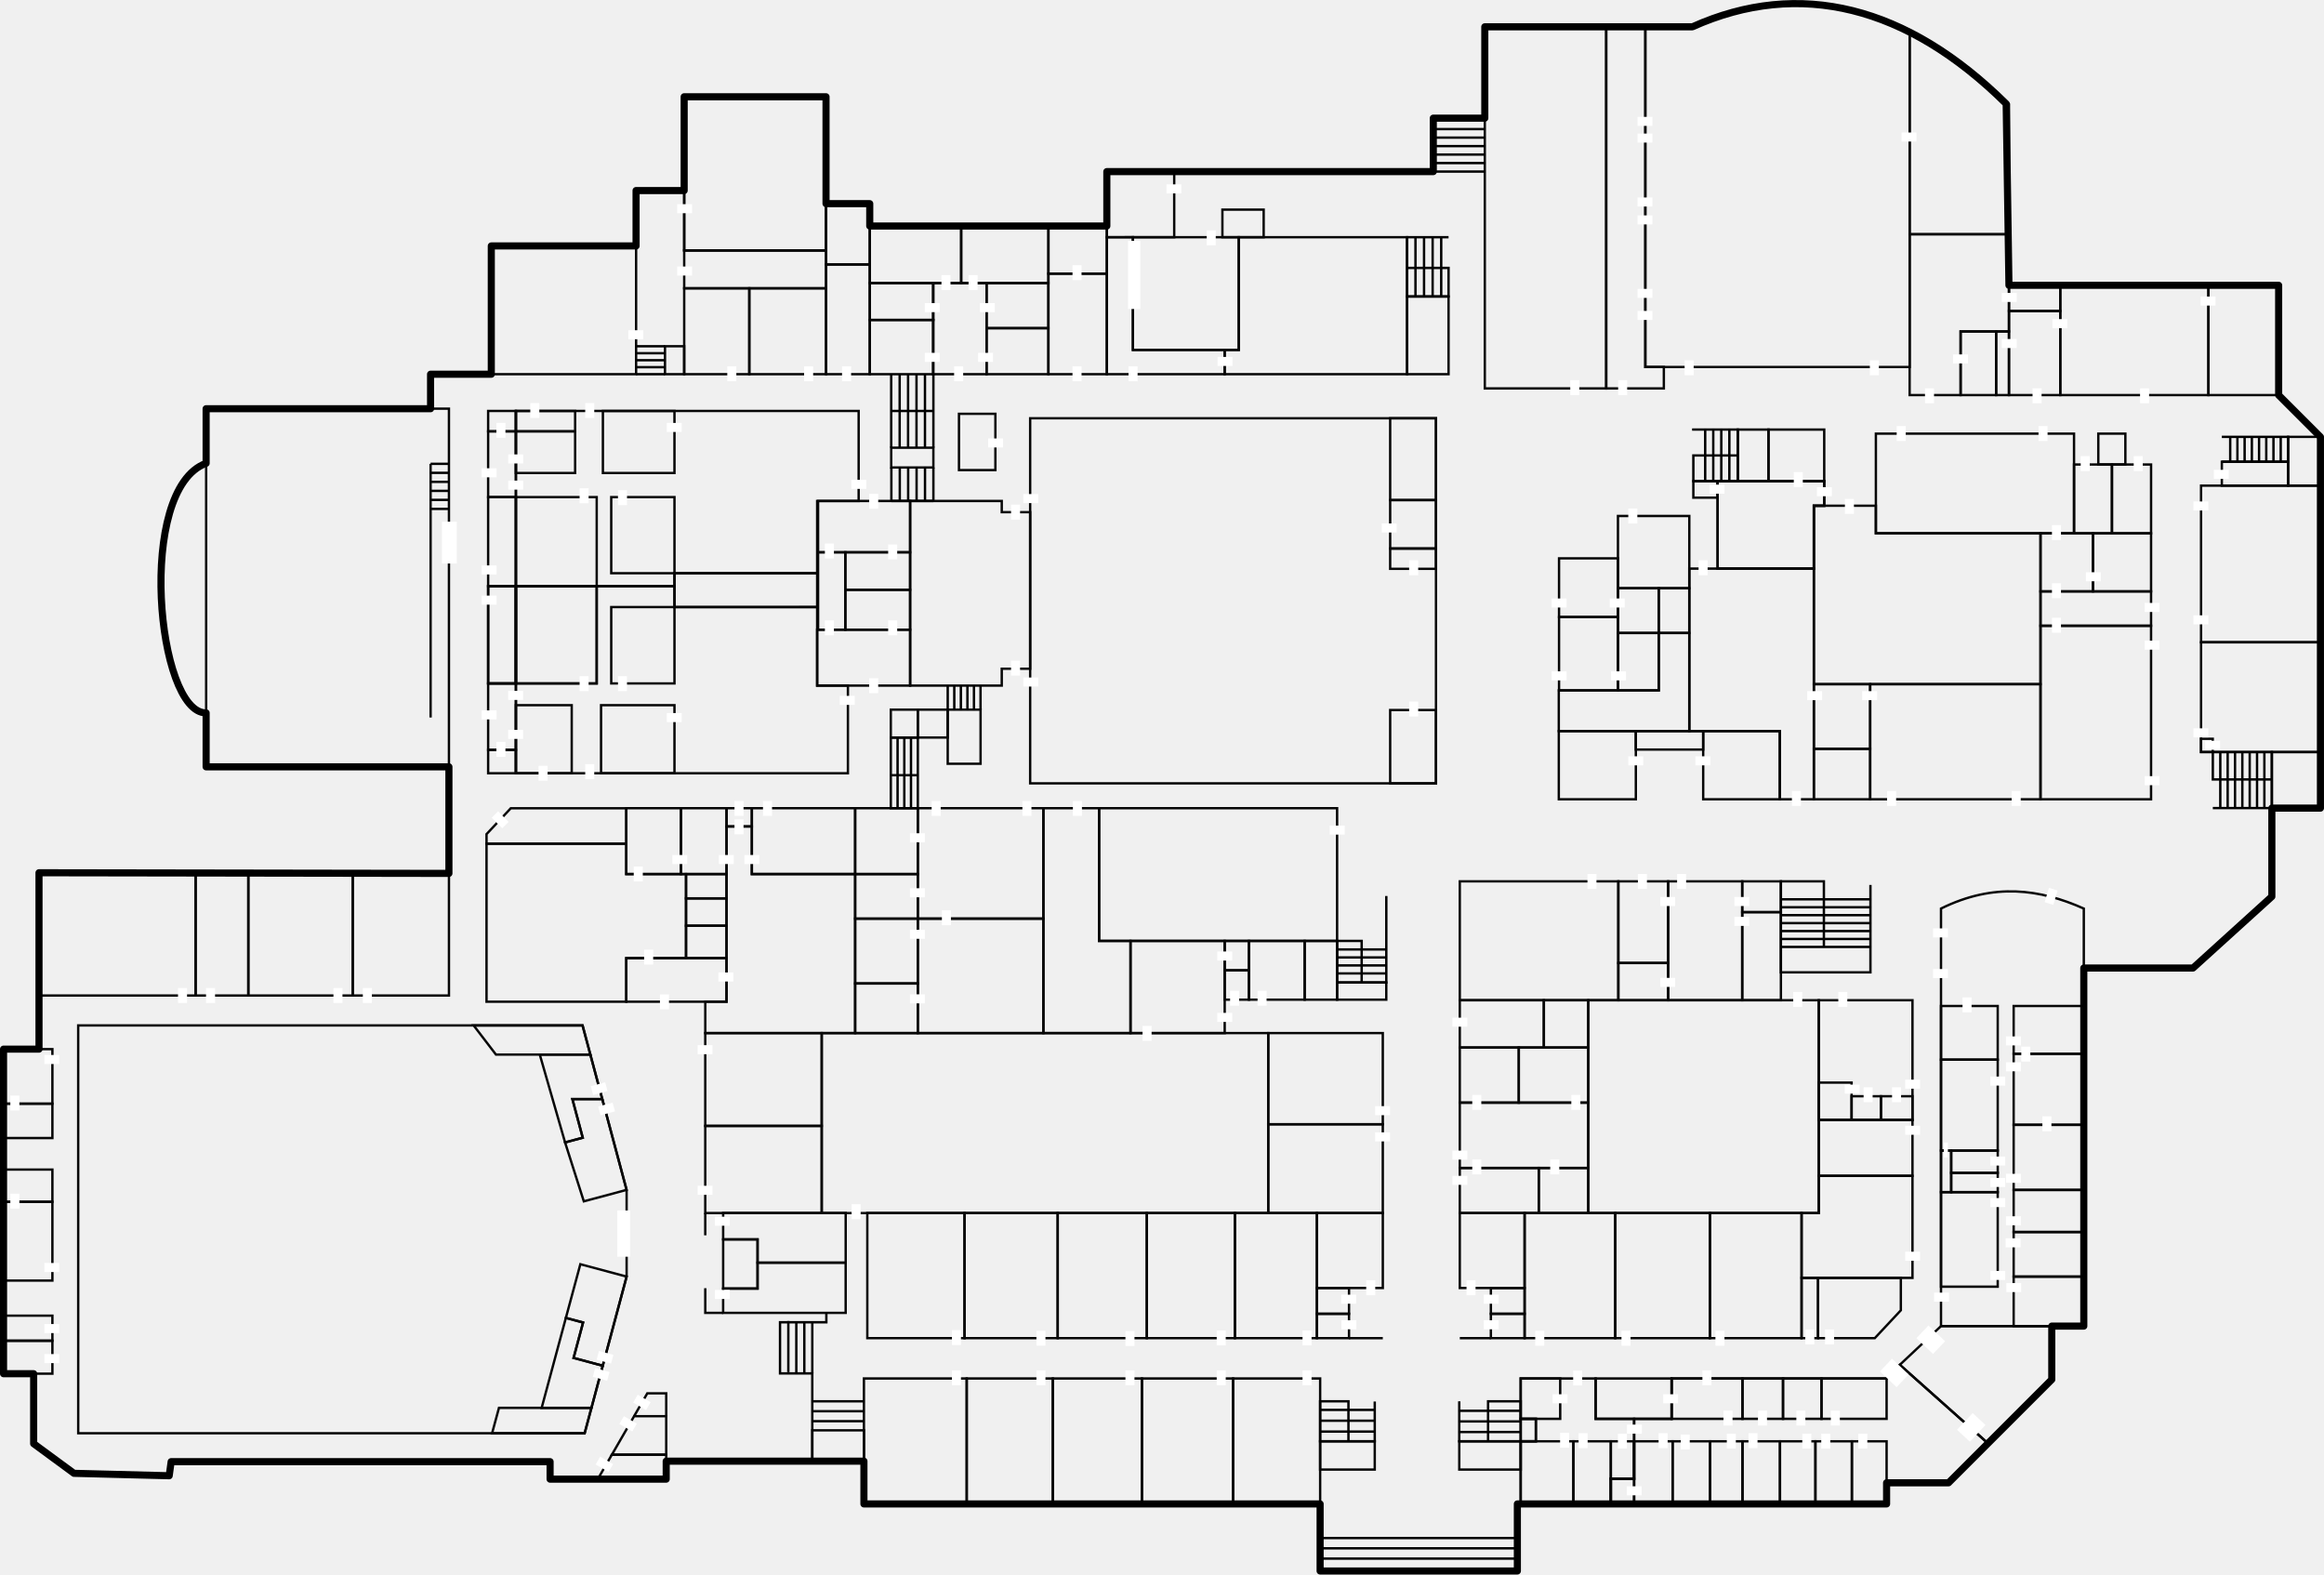
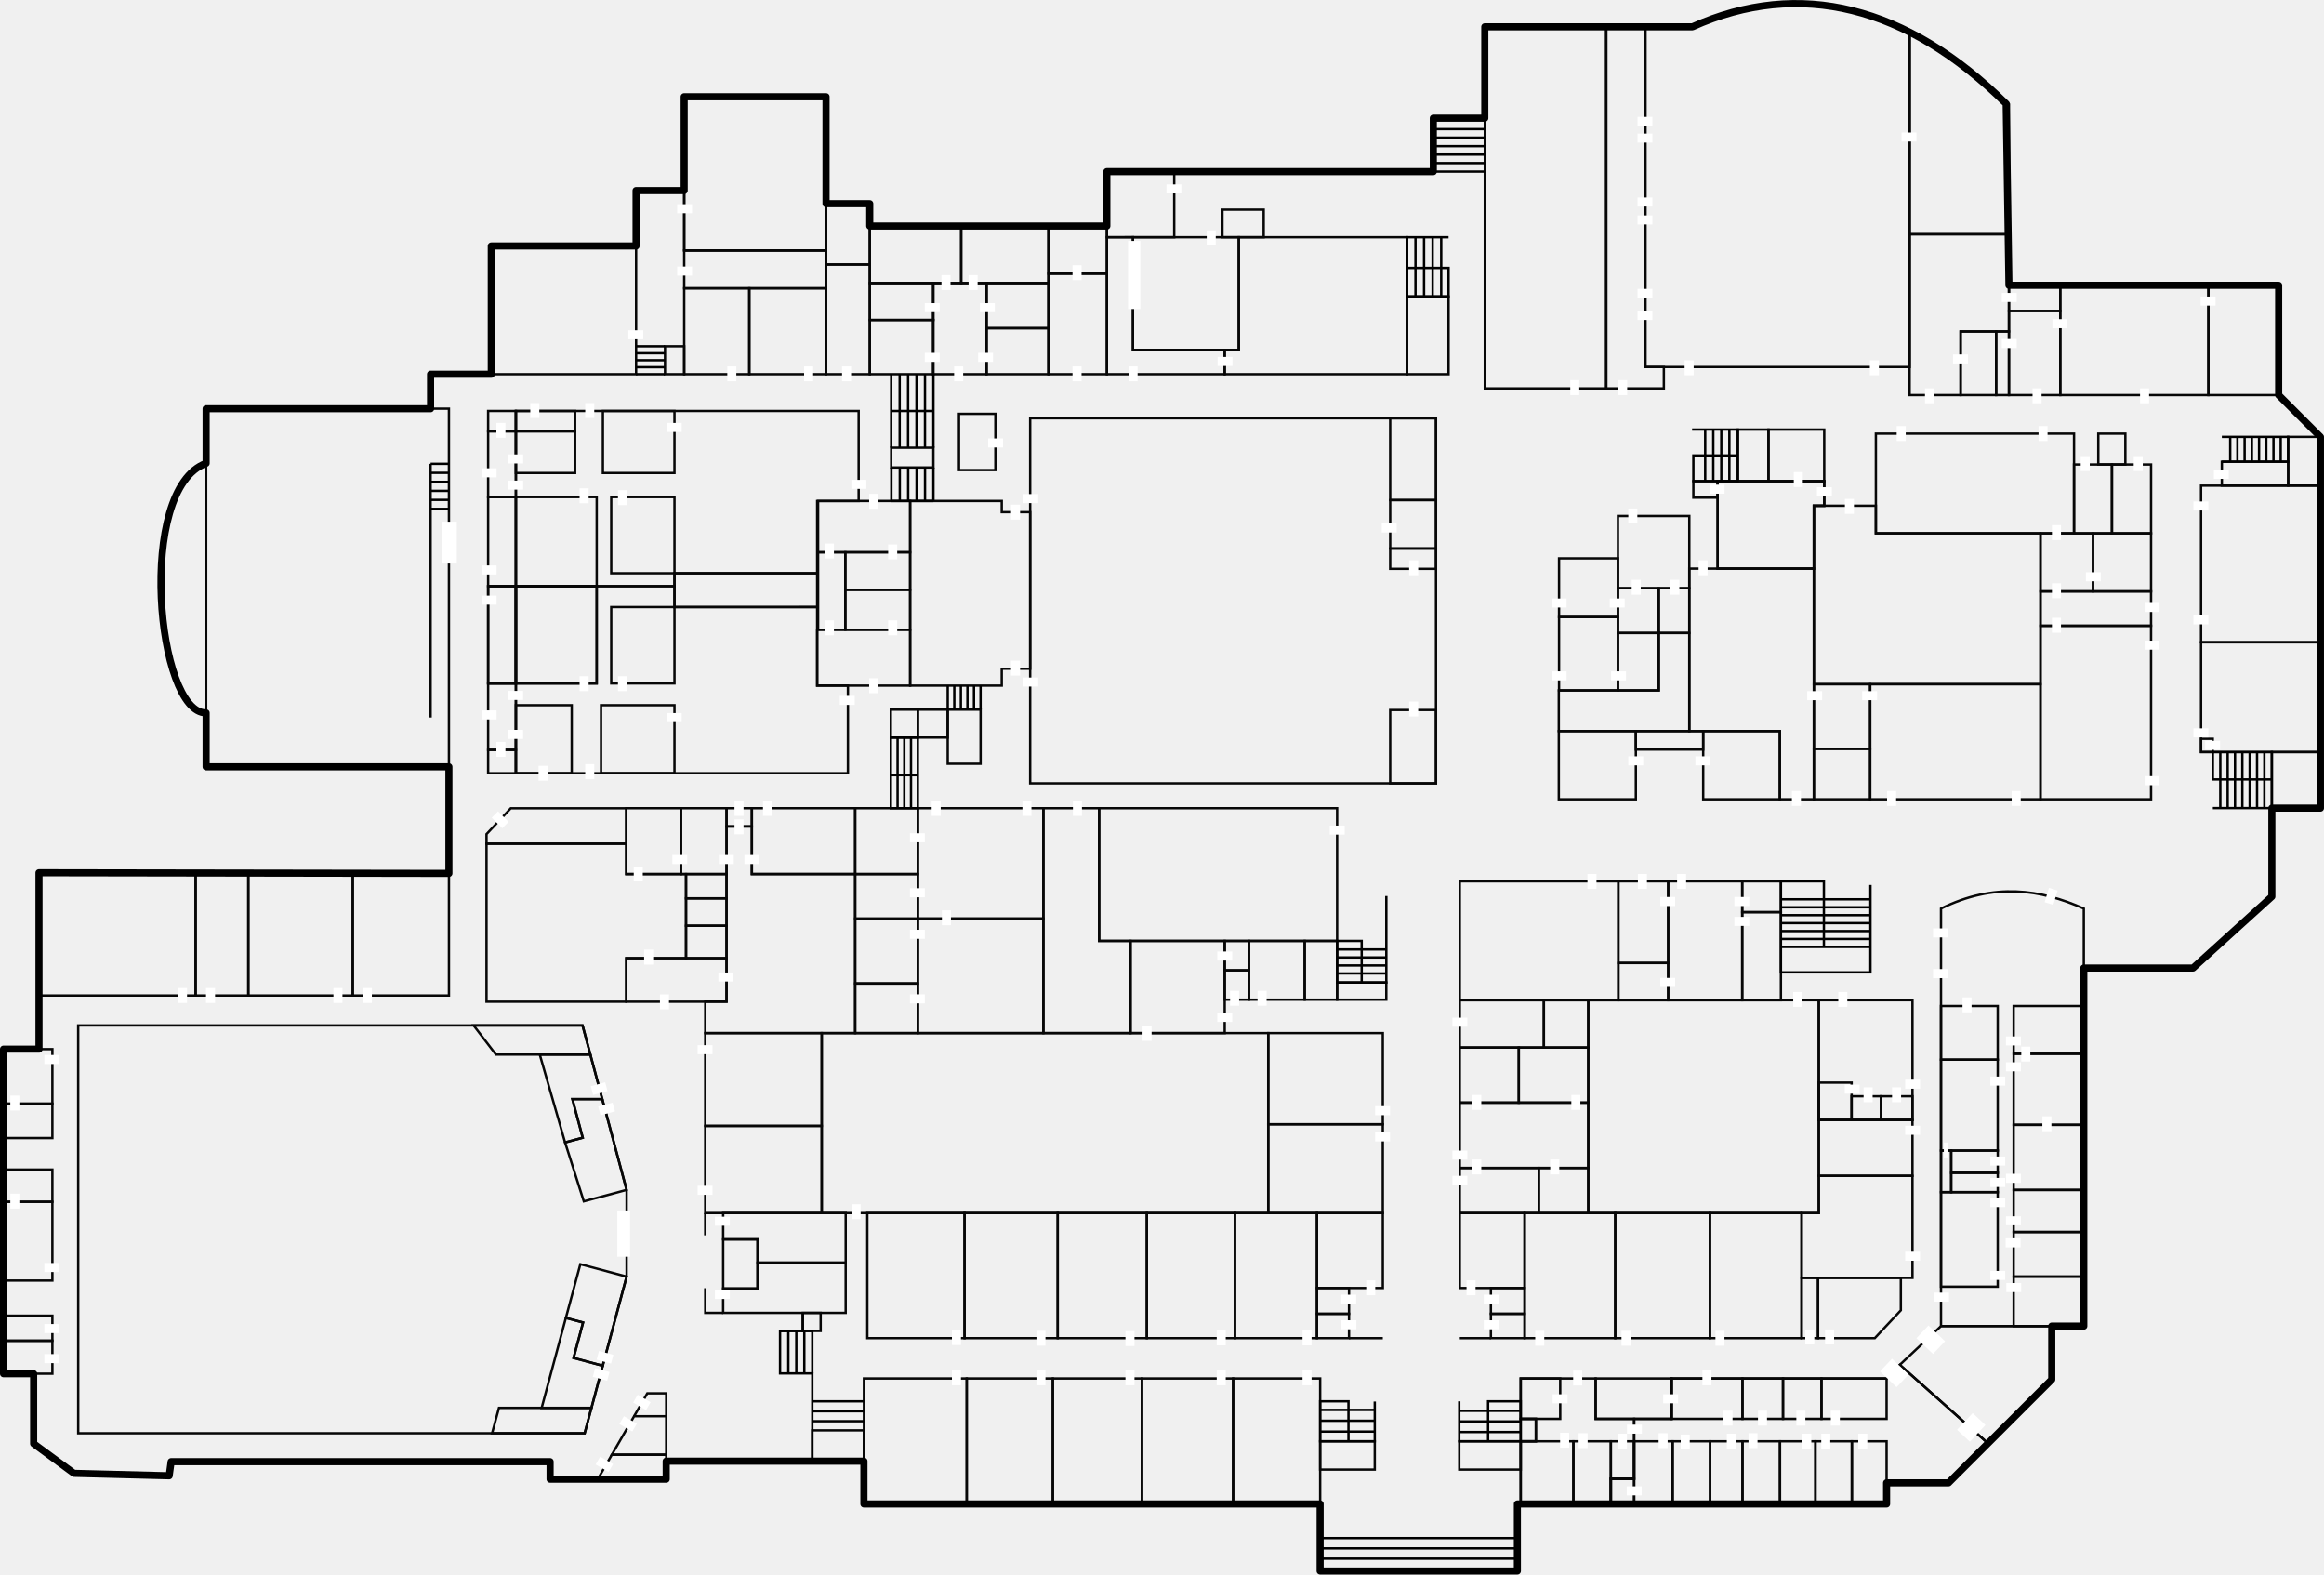
<svg xmlns="http://www.w3.org/2000/svg" width="6.151in" height="4.167in" enable-background="new" version="1.1" viewBox="0 0 590.54 400" xml:space="preserve">
  <g transform="translate(-10.591 -350.69)" fill="none" opacity=".97" stroke="#000">
    <g stroke-linecap="round" stroke-width=".602">
      <rect id="room100" x="472.75" y="604.78" width="23.812" height="30.416" opacity="1" />
      <rect id="room129" x="20.503" y="572.39" width="39.797" height="31.199" opacity="1" />
      <rect id="room131" x="60.301" y="572.43" width="13.39" height="31.154" opacity="1" />
      <rect id="room133" x="73.69" y="572.55" width="26.536" height="31.031" opacity="1" />
      <rect id="room135" x="100.23" y="572.55" width="24.443" height="31.031" opacity="1" />
      <rect id="room137" x="62.974" y="454.49" width="61.696" height="90.982" opacity="1" />
      <rect id="room176" x="135.44" y="413.14" width="36.788" height="32.591" opacity="1" />
      <rect x="184.45" y="375.24" width="36.047" height="39.031" opacity="1" />
      <rect x="220.5" y="402.4" width="11.11" height="15.455" opacity="1" />
      <rect id="room168" x="220.5" y="417.85" width="11.11" height="27.875" opacity="1" />
      <rect id="room170" x="200.99" y="423.9" width="19.505" height="21.83" opacity="1" />
      <rect id="room172" x="184.45" y="423.9" width="16.542" height="21.83" opacity="1" />
      <rect id="room166B" x="231.61" y="408.08" width="23.22" height="14.49" opacity="1" />
      <rect id="room166A" x="231.61" y="422.57" width="16.165" height="9.384" opacity="1" />
      <rect id="room166" x="247.67" y="422.57" width="13.618" height="23.162" opacity="1" />
      <rect id="room166C" x="254.83" y="408.08" width="22.172" height="14.49" opacity="1" />
      <rect id="room166D" x="261.28" y="422.57" width="15.713" height="11.465" opacity="1" />
      <rect id="room166E" x="261.28" y="434.03" width="15.713" height="11.697" opacity="1" />
      <rect id="room164A" x="277" y="408.08" width="14.852" height="12.098" opacity="1" />
      <rect id="room164" x="277" y="420.18" width="14.852" height="25.554" opacity="1" />
      <rect x="298.47" y="410.92" width="26.898" height="28.632" opacity="1" />
      <path id="room162" d="m291.85 410.92v34.807l29.933 2.2e-4v-6.176h-23.31v-28.632z" opacity="1" />
      <path d="m325.37 410.92v28.632h-3.587v6.176h46.361v-34.807z" opacity="1" />
      <rect x="321.21" y="403.92" width="10.483" height="7.003" opacity="1" />
      <rect x="368.14" y="425.98" width="10.537" height="19.748" opacity="1" />
      <rect id="room158" x="387.89" y="357.46" width="30.845" height="91.881" opacity="1" />
      <path d="m418.74 357.46v91.881h14.643v-5.44h-4.704v-86.441z" opacity="1" />
      <path id="room156" d="m428.68 357.46h11.988c18.039-8.507 33.256-8.076 55.177 1.294v85.147h-67.165z" opacity="1" />
      <path id="room156A" d="m495.84 358.76c9.493 5.035 18.154 11.4 25.236 18.347v33.067h-25.236z" opacity="1" />
      <path id="room154C" d="m495.84 410.17v40.867h12.951v-16.17h12.285v-24.697z" opacity="1" />
-       <rect x="508.79" y="434.87" width="9.029" height="16.17" opacity="1" />
-       <rect x="517.82" y="434.87" width="3.255" height="16.17" opacity="1" />
-       <rect x="521.08" y="423.14" width="13.037" height="6.52" opacity="1" />
+       <rect id="room154Z" x="508.79" y="434.87" width="9.029" height="16.17" opacity="1" />
+       <rect id="room152Z" x="517.82" y="434.87" width="3.255" height="16.17" opacity="1" />
+       <rect id="room154Y" x="521.08" y="423.14" width="13.037" height="6.52" opacity="1" />
      <rect id="room152" x="521.08" y="429.66" width="13.037" height="21.379" opacity="1" />
      <rect id="room150" x="534.11" y="423.14" width="37.649" height="27.9" opacity="1" />
      <rect id="room150A" x="571.76" y="423.14" width="17.846" height="27.9" opacity="1" />
      <rect id="room148" x="569.89" y="474.04" width="30.332" height="39.794" opacity="1" />
      <rect id="room146" x="569.89" y="513.83" width="30.332" height="27.899" opacity="1" />
      <path d="m471.5 479.15v45.331h57.593v-38.334h-41.833v-6.997z" opacity="1" />
      <rect id="room153" x="487.26" y="460.83" width="50.352" height="25.312" opacity="1" />
-       <rect x="529.09" y="486.15" width="13.338" height="14.758" opacity="1" />
-       <rect x="542.43" y="486.15" width="14.758" height="14.758" opacity="1" />
+       <rect id="room153Z" x="529.09" y="486.15" width="13.338" height="14.758" opacity="1" />
+       <rect id="room153Y" x="542.43" y="486.15" width="14.758" height="14.758" opacity="1" />
      <rect x="537.61" y="468.67" width="9.638" height="17.481" opacity="1" />
      <rect id="room151" x="529.09" y="500.91" width="28.096" height="8.735" opacity="1" />
      <rect id="room149" x="529.09" y="509.64" width="28.096" height="44.085" opacity="1" />
      <rect id="room147" x="485.81" y="524.48" width="43.281" height="29.244" opacity="1" />
      <rect x="471.5" y="524.48" width="14.312" height="16.423" opacity="1" />
      <rect x="471.5" y="540.9" width="14.312" height="12.821" opacity="1" />
      <path id="room145" d="m439.85 495.12v41.285h23.002v17.317h8.646v-58.602z" opacity="1" />
      <path d="m447.05 472.9v22.223h24.449v-15.972h2.64v-6.251h-2.64z" opacity="1" />
-       <rect x="459.97" y="459.8" width="14.166" height="13.104" opacity="1" />
+       <rect id="room155A" x="459.97" y="459.8" width="14.166" height="13.104" opacity="1" />
      <rect x="443.38" y="536.41" width="19.474" height="17.317" opacity="1" />
-       <path d="m432.09 511.47v14.584h-25.403v10.35h33.166v-24.934z" opacity="1" />
+       <path id="room161A" d="m432.09 511.47v14.584h-25.403v10.35h33.166v-24.934z" opacity="1" />
      <path id="room155" d="m447.05 472.9v22.223h24.449v-15.972h2.64v-6.251h-2.64z" opacity="1" />
      <rect id="room157" x="421.72" y="481.75" width="18.133" height="18.362" opacity="1" />
-       <rect x="421.72" y="500.11" width="10.37" height="11.361" opacity="1" />
-       <rect x="432.09" y="500.11" width="7.763" height="11.361" opacity="1" />
+       <rect id="room159Z" x="421.72" y="500.11" width="10.37" height="11.361" opacity="1" />
+       <rect id="room157Z" x="432.09" y="500.11" width="7.763" height="11.361" opacity="1" />
      <rect x="421.72" y="511.47" width="10.37" height="14.584" opacity="1" />
      <rect id="room159" x="406.75" y="492.51" width="14.969" height="14.918" opacity="1" />
      <rect id="room161" x="406.75" y="507.43" width="14.969" height="18.627" opacity="1" />
      <rect x="406.69" y="536.41" width="19.576" height="17.317" opacity="1" />
      <rect x="547.25" y="468.67" width="9.939" height="17.481" opacity="1" />
      <rect x="363.84" y="490.02" width="11.643" height="5.156" opacity="1" />
      <rect x="363.84" y="477.71" width="11.643" height="12.308" opacity="1" />
      <rect x="363.84" y="456.92" width="11.643" height="20.791" opacity="1" />
      <rect x="363.84" y="531.05" width="11.643" height="18.629" opacity="1" />
      <path id="room143" d="m241.86 477.94v46.901h23.281v-4.276h7.218v-39.785h-7.218v-2.841z" opacity="1" />
      <rect id="room141" x="218.24" y="510.64" width="23.624" height="14.206" opacity="1" />
      <rect id="room167" x="218.47" y="477.94" width="23.388" height="13.03" opacity="1" />
      <rect x="225.39" y="490.97" width="16.465" height="9.535" opacity="1" />
      <rect x="225.39" y="500.51" width="16.465" height="10.131" opacity="1" />
      <rect x="218.47" y="490.97" width="6.923" height="19.666" opacity="1" />
-       <rect x="165.91" y="476.95" width="16.07" height="19.35" opacity="1" />
+       <rect id="room169Z" x="165.91" y="476.95" width="16.07" height="19.35" opacity="1" />
      <rect x="181.98" y="496.3" width="36.254" height="8.59" opacity="1" />
      <rect id="room139Z" x="165.91" y="504.89" width="16.07" height="19.406" opacity="1" />
      <rect x="163.79" y="455.07" width="18.187" height="15.76" opacity="1" />
      <rect id="room139A" x="163.32" y="529.82" width="18.658" height="17.289" opacity="1" />
-       <rect x="141.68" y="476.95" width="20.539" height="22.643" opacity="1" />
+       <rect id="room169B" x="141.68" y="476.95" width="20.539" height="22.643" opacity="1" />
      <rect x="141.68" y="499.59" width="20.539" height="24.703" opacity="1" />
      <rect id="room137E" x="141.68" y="460.25" width="15.054" height="10.585" opacity="1" />
      <rect id="room137A" x="141.68" y="529.82" width="14.189" height="17.289" opacity="1" />
      <path id="room169" d="m141.68 455.07 2.6e-4 44.519 40.298 2e-5 9e-5 -3.293 36.254 3e-5v-18.353h10.547v-22.873z" opacity="1" />
      <path id="room139" d="m162.22 499.59-20.539-2e-5v47.519s41.52 2.1e-4 84.369 2.1e-4v-22.263h-7.817v-19.96l-36.254 4.2e-4 -9e-5 -5.297z" opacity="1" />
      <rect id="room139B" x="141.68" y="499.59" width="20.539" height="24.703" opacity="1" />
      <rect x="134.63" y="541.17" width="7.057" height="5.939" opacity="1" />
      <rect x="134.63" y="499.59" width="7.056" height="24.703" opacity="1" />
      <rect x="134.63" y="524.29" width="7.057" height="16.877" opacity="1" />
      <rect id="room137D" x="134.63" y="476.95" width="7.057" height="22.643" opacity="1" />
      <rect id="room137C" x="134.63" y="499.59" width="7.056" height="24.703" opacity="1" />
      <rect x="134.63" y="460.25" width="7.056" height="16.701" opacity="1" />
      <rect x="134.63" y="455.07" width="7.056" height="5.175" opacity="1" />
      <path id="room144" d="m503.81 581.49c13.499-6.666 25.224-4.911 36.286 0v106.07h-36.286z" opacity="1" />
      <rect id="room144A" x="522.27" y="606.24" width="17.823" height="12.142" opacity="1" />
      <rect id="room144D" x="522.27" y="652.98" width="17.823" height="10.697" opacity="1" />
      <rect id="room144E" x="522.27" y="663.67" width="17.823" height="11.323" opacity="1" />
      <rect id="room144F" x="522.27" y="675" width="17.823" height="12.572" opacity="1" />
      <rect id="room144K" x="503.81" y="606.24" width="14.411" height="13.639" opacity="1" />
      <rect id="room144J" x="503.81" y="619.88" width="14.411" height="23.11" opacity="1" />
      <rect x="503.81" y="642.99" width="2.584" height="10.554" opacity="1" />
      <rect id="room144G" x="503.81" y="653.54" width="14.411" height="24.02" opacity="1" />
      <rect id="room144H" x="506.4" y="648.63" width="11.828" height="4.913" opacity="1" />
      <rect id="room144I" x="506.4" y="642.99" width="11.828" height="5.641" opacity="1" />
      <rect id="room107A" x="481.16" y="716.84" width="8.825" height="15.914" opacity="1" />
      <rect id="room107J" x="473.44" y="700.88" width="16.545" height="10.253" opacity="1" />
      <rect id="room107I" x="463.66" y="700.88" width="9.779" height="10.253" opacity="1" />
      <rect id="room107H" x="453.37" y="700.88" width="10.294" height="10.253" opacity="1" />
      <rect id="room111" x="435.35" y="700.88" width="18.014" height="10.253" opacity="1" />
      <rect x="416.05" y="700.88" width="19.301" height="10.253" opacity="1" />
      <rect id="room107B" x="471.9" y="716.84" width="9.264" height="15.914" opacity="1" />
      <rect id="room107C" x="462.89" y="716.84" width="9.007" height="15.914" opacity="1" />
      <rect id="room107D" x="453.37" y="716.84" width="9.522" height="15.914" opacity="1" />
      <rect id="room107E" x="445.13" y="716.84" width="8.235" height="15.914" opacity="1" />
      <rect id="room107F" x="435.61" y="716.84" width="9.522" height="15.914" opacity="1" />
      <rect id="room107G" x="425.83" y="716.84" width="9.779" height="15.914" opacity="1" />
      <rect x="419.91" y="726.36" width="5.919" height="6.393" opacity="1" />
      <rect x="419.91" y="716.84" width="5.919" height="9.522" opacity="1" />
      <rect id="room115A" x="410.39" y="716.84" width="9.522" height="15.914" opacity="1" />
      <rect id="room115B" x="397.01" y="716.84" width="13.382" height="15.914" opacity="1" />
      <rect id="room117" x="323.93" y="700.88" width="22.118" height="31.87" opacity="1" />
    </g>
    <path id="room107" d="m489.99 732.75v-5.37h15.74l10.022-10.022-22.406-19.949-3.356 3.472h-54.632v10.252h-9.522v15.224h-5.919v6.393z" stroke-width=".602px" />
    <path id="room105" d="m493.34 697.41 10.47-9.841h28.147v13.579l-16.211 16.211z" stroke-width=".602px" />
    <g stroke-linecap="round" stroke-width=".602">
      <rect id="room140" x="381.53" y="574.58" width="40.289" height="30.205" opacity="1" />
      <rect id="room138D" x="381.53" y="604.78" width="21.364" height="12.01" opacity="1" />
      <rect x="402.89" y="604.78" width="11.282" height="12.01" opacity="1" />
      <rect id="room138S" x="381.53" y="616.79" width="14.995" height="14.012" opacity="1" />
      <rect id="room138C" x="396.52" y="616.79" width="17.651" height="14.012" opacity="1" />
      <rect id="room138" x="381.53" y="630.8" width="32.646" height="16.599" opacity="1" />
      <rect id="room138B" x="401.6" y="647.4" width="12.573" height="11.452" opacity="1" />
      <rect id="room138A" x="381.53" y="647.4" width="20.073" height="11.452" opacity="1" />
      <rect id="room114" x="398" y="658.85" width="23.032" height="31.782" opacity="1" />
      <rect id="room112" x="421.03" y="658.85" width="24.061" height="31.782" opacity="1" />
      <rect id="room110" x="445.09" y="658.85" width="23.289" height="31.782" opacity="1" />
      <path d="m472.75 649.39v9.463h-4.367v16.469h28.179v-25.932z" opacity="1" />
      <rect x="468.38" y="675.32" width="4.185" height="15.312" opacity="1" />
      <path id="room106" d="m472.57 675.32h21.034v8.235l-6.617 7.077h-14.417z" opacity="1" />
      <rect id="room102" x="472.75" y="635.2" width="23.812" height="14.194" opacity="1" />
      <rect id="room100B" x="472.75" y="625.71" width="8.344" height="9.49" opacity="1" />
      <rect id="room100Z" x="481.09" y="629.17" width="7.461" height="6.032" opacity="1" />
      <rect id="room100Y" x="488.55" y="629.17" width="8.007" height="6.032" opacity="1" />
      <rect id="room142" x="434.48" y="574.58" width="18.817" height="30.205" opacity="1" />
      <rect id="room142B" x="421.82" y="595.32" width="12.664" height="9.46" opacity="1" />
      <rect id="room142A" x="421.82" y="574.58" width="12.664" height="20.744" opacity="1" />
      <rect id="room142C" x="453.3" y="582.4" width="9.826" height="22.38" opacity="1" />
      <rect id="room142S" x="453.3" y="574.58" width="9.826" height="7.825" opacity="1" />
      <rect id="room119" x="300.76" y="700.88" width="23.161" height="31.87" opacity="1" />
      <rect id="room121" x="278.12" y="700.88" width="22.646" height="31.87" opacity="1" />
      <rect id="room123" x="256.24" y="700.88" width="21.874" height="31.87" opacity="1" />
      <rect id="room125" x="230.12" y="700.88" width="26.12" height="31.87" opacity="1" />
      <rect id="room115Z" x="397.01" y="700.88" width="10.036" height="10.253" opacity="1" />
      <rect id="room116" x="324.39" y="658.85" width="20.837" height="31.782" opacity="1" />
      <rect x="345.23" y="658.85" width="16.741" height="19.044" opacity="1" />
      <rect id="room136" x="332.85" y="636.29" width="29.115" height="22.564" opacity="1" />
      <rect id="room134" x="332.85" y="613.13" width="29.115" height="23.161" opacity="1" />
      <rect id="room118" x="302" y="658.85" width="22.389" height="31.782" opacity="1" />
      <rect id="room120" x="279.36" y="658.85" width="22.646" height="31.782" opacity="1" />
      <rect id="room122" x="255.68" y="658.85" width="23.675" height="31.782" opacity="1" />
      <rect id="room124" x="230.98" y="658.85" width="24.705" height="31.782" opacity="1" />
      <rect x="194.35" y="665.55" width="8.745" height="12.49" opacity="1" />
      <path d="m194.35 658.85v6.691h8.745v5.919h22.388v-12.61h-22.388z" opacity="1" />
      <path d="m203.09 671.46v6.571h-8.745v6.177h31.133v-12.748z" opacity="1" />
      <rect id="room126" x="189.8" y="636.71" width="29.594" height="22.14" opacity="1" />
      <rect id="room126A" x="189.8" y="613.13" width="29.594" height="23.585" opacity="1" />
      <path id="room128B" d="m195.21 560.63v44.519h-5.405v7.978h38.087v-40.403h-26.249v-12.095z" opacity="1" />
      <rect x="227.89" y="600.52" width="15.926" height="12.61" opacity="1" />
      <rect x="227.89" y="584.05" width="15.926" height="16.47" opacity="1" />
      <rect x="227.89" y="572.73" width="15.926" height="11.323" opacity="1" />
      <rect x="227.89" y="556" width="15.926" height="16.727" opacity="1" />
      <rect id="room128" x="169.73" y="594.09" width="25.477" height="11.065" opacity="1" />
      <rect x="195.21" y="556" width="6.433" height="4.632" opacity="1" />
      <rect id="room128C" x="201.64" y="556" width="26.249" height="16.727" opacity="1" />
      <rect x="184.91" y="585.85" width="10.294" height="8.235" opacity="1" />
      <rect x="184.91" y="578.9" width="10.294" height="6.948" opacity="1" />
      <rect x="184.91" y="572.73" width="10.294" height="6.176" opacity="1" />
      <rect id="room128B.3" x="183.63" y="556" width="11.58" height="16.727" opacity="1" />
      <rect id="room128A.4" x="169.73" y="556" width="13.896" height="16.727" opacity="1" />
-       <path d="m134.22 562.58 6.164-6.576h29.349v9.007h-35.513z" opacity="1" />
+       <path id="roomEC6" d="m134.22 562.58 6.164-6.576h29.349v9.007h-35.513z" opacity="1" />
      <path id="room128A" d="m134.22 565.01v40.145h35.513v-11.065h15.183v-21.36h-15.183v-7.72z" opacity="1" />
      <rect id="room130A" x="243.81" y="556" width="31.91" height="28.05" opacity="1" />
      <rect id="room130B" x="243.81" y="584.05" width="31.91" height="29.08" opacity="1" />
      <path id="room130C" d="m275.72 556-1.5e-4 33.711v23.419h22.131v-23.419h-7.978l1.5e-4 -33.711z" opacity="1" />
      <rect x="297.86" y="589.71" width="23.933" height="23.419" opacity="1" />
      <rect id="room132" x="289.88" y="556" width="60.476" height="33.711" opacity="1" />
      <rect x="321.79" y="589.71" width="6.176" height="7.463" opacity="1" />
      <rect x="321.79" y="597.17" width="6.176" height="7.463" opacity="1" />
      <rect x="327.96" y="589.71" width="14.154" height="14.926" opacity="1" />
      <rect x="342.12" y="589.71" width="8.235" height="14.926" opacity="1" />
      <rect x="11.495" y="617.2" width="12.412" height="13.861" opacity="1" />
      <rect x="11.495" y="631.06" width="12.412" height="8.735" opacity="1" />
      <rect x="11.495" y="647.8" width="12.412" height="8.189" opacity="1" />
      <rect x="11.495" y="655.99" width="12.412" height="20.017" opacity="1" />
      <rect x="11.495" y="684.92" width="12.412" height="6.369" opacity="1" />
      <rect x="11.495" y="691.29" width="12.412" height="8.372" opacity="1" />
    </g>
    <g stroke-width=".602px">
      <path id="room127C" d="m179.88 726.45-3.5e-4 -6.208h-13.808l-3.589 6.216z" />
      <path id="room127B" d="m166.07 720.25 5.649-9.784h8.16v9.784z" />
      <path id="room127A" d="m171.72 710.46 3.355-5.811h4.805v5.811" />
      <path id="room127" d="m30.46 611.18h128.16l11.198 41.792v22.029l-10.662 39.793h-128.69z" />
      <path d="m158.62 611.18 1.986 7.413h-23.989l-5.672-7.413z" />
      <path id="room127G" d="m160.6 618.59 3.031 11.313h-7.591l2.628 9.808-4.486 1.202-6.429-22.323z" />
      <path id="room127F" d="m163.63 629.9 6.18 23.065-10.866 2.912-4.763-14.967 4.486-1.202-2.628-9.808z" />
      <path d="m159.15 714.79 1.727-6.446h-23.494l-1.75 6.446z" />
      <path id="room127D" d="m160.88 708.35 2.868-10.704-7.406-1.984 2.411-8.999-4.374-1.172-6.15 22.86z" />
      <path id="room127E" d="m163.75 697.64 6.067-22.642-11.756-3.15-3.68 13.636 4.374 1.172-2.411 8.999z" />
    </g>
    <g stroke-linecap="round" stroke-width=".602">
      <rect x="452.18" y="459.8" width="7.794" height="13.104" opacity="1" />
      <rect x="440.88" y="472.9" width="6.17" height="4.2" opacity="1" />
      <rect x="587.88" y="541.73" width="12.345" height="14.238" opacity="1" />
      <rect x="592.03" y="461.65" width="8.2" height="12.384" opacity="1" />
      <rect x="381.4" y="716.84" width="15.615" height="7.188" opacity="1" />
      <rect x="346.04" y="716.84" width="13.882" height="7.185" opacity="1" />
      <rect x="397.01" y="711.13" width="3.852" height="5.702" opacity="1" />
      <rect x="345.23" y="684.44" width="8.152" height="6.193" opacity="1" />
      <rect x="345.23" y="677.9" width="8.152" height="6.544" opacity="1" />
      <rect x="217" y="714.06" width="13.127" height="7.83" opacity="1" />
    </g>
    <path d="m189.8 658.85-3.7e-4 5.659" stroke-width=".602px" />
    <path d="m194.35 684.21-4.546-1.8e-4v-6.265" stroke-width=".602px" />
    <g stroke-linecap="round" stroke-width=".602">
      <rect x="236.95" y="530.96" width="6.864" height="7.087" opacity="1" />
      <rect x="243.81" y="530.96" width="7.592" height="7.087" opacity="1" />
      <rect x="251.41" y="530.96" width="8.348" height="13.746" opacity="1" />
      <rect id="room165" x="254.27" y="455.79" width="9.255" height="14.295" opacity="1" />
      <rect x="179.57" y="438.63" width="4.873" height="7.102" opacity="1" />
      <rect x="381.53" y="658.85" width="16.47" height="19.044" opacity="1" />
      <rect x="389.43" y="684.44" width="8.573" height="6.193" opacity="1" />
      <rect x="389.43" y="677.9" width="8.573" height="6.544" opacity="1" />
    </g>
    <path d="m353.38 690.64h8.589" stroke-width=".602px" />
    <path d="m389.43 690.64h-7.897" stroke-width=".602px" />
    <rect x="350.35" y="600.27" width="12.503" height="4.372" opacity="1" stroke-linecap="round" stroke-width=".602" />
    <path id="room115" d="m416.05 700.88v10.253l9.779-3.5e-4v15.224h-5.919v6.393h-22.903v-15.914h3.852v-5.702h-3.852v-10.253z" stroke-width=".602px" />
    <g stroke-linecap="round" stroke-width=".602">
      <rect x="414.18" y="604.78" width="58.574" height="54.072" opacity="1" />
      <rect x="219.4" y="613.13" width="113.46" height="45.725" opacity="1" />
      <rect id="room144C" x="522.27" y="636.44" width="17.823" height="16.537" opacity="1" />
      <rect id="room144B" x="522.27" y="618.38" width="17.823" height="18.059" opacity="1" />
-       <rect x="426.26" y="536.41" width="17.118" height="4.688" opacity="1" />
-       <rect x="184.45" y="414.27" width="36.047" height="9.629" opacity="1" />
+       <rect id="roomBSC3" x="426.26" y="536.41" width="17.118" height="4.688" opacity="1" />
+       <rect id="roomEC5" x="184.45" y="414.27" width="36.047" height="9.629" opacity="1" />
      <rect id="room166S" x="231.61" y="431.95" width="16.165" height="13.778" opacity="1" />
      <rect x="291.85" y="394.25" width="17.113" height="16.671" opacity="1" />
-       <rect x="543.78" y="460.83" width="6.878" height="7.831" opacity="1" />
+       <rect id="roomBSC2EC3" x="543.78" y="460.83" width="6.878" height="7.831" opacity="1" />
      <rect id="room174" x="184.45" y="375.24" width="36.047" height="39.031" opacity="1" />
    </g>
    <path d="m120.01 468.5v64.449" stroke-width=".602px" />
    <g stroke-linecap="round" stroke-width=".602">
      <rect x="141.68" y="455.07" width="15.054" height="5.175" opacity="1" />
      <rect x="575.17" y="467.97" width="16.857" height="6.069" opacity="1" />
-       <rect x="569.89" y="538.35" width="2.973" height="3.381" opacity="1" />
+       <rect id="room146S" x="569.89" y="538.35" width="2.973" height="3.381" opacity="1" />
      <rect x="237.05" y="464.41" width="10.716" height="5.023" opacity="1" />
      <rect id="room163" x="272.36" y="456.92" width="103.12" height="92.759" opacity="1" />
+       <rect x="214.58" y="684.21" width="4.543" height="4.597" opacity="1" />
    </g>
  </g>
  <g transform="translate(-10.591 -350.69)" fill="#fff">
    <rect x="421.71" y="714.9" width="2.296" height="3.789" />
    <rect x="411.72" y="714.78" width="2.296" height="3.789" />
    <rect x="407.02" y="714.67" width="2.296" height="3.789" />
    <rect transform="rotate(90)" x="728.27" y="-427.74" width="2.296" height="3.789" />
    <rect x="432.05" y="714.78" width="2.296" height="3.789" />
    <rect x="437.67" y="715.13" width="2.296" height="3.789" />
    <rect x="449.38" y="714.9" width="2.296" height="3.789" />
    <rect x="454.89" y="714.78" width="2.296" height="3.789" />
    <rect x="468.56" y="714.9" width="2.296" height="3.789" />
    <rect x="473.38" y="714.9" width="2.296" height="3.789" />
    <rect x="482.79" y="714.9" width="2.296" height="3.789" />
    <rect x="475.81" y="709.05" width="2.296" height="3.789" />
    <rect x="467.05" y="709.05" width="2.296" height="3.789" />
    <rect x="457.3" y="709.05" width="2.296" height="3.789" />
    <rect x="448.54" y="709.05" width="2.296" height="3.789" />
    <rect x="443.18" y="698.82" width="2.296" height="3.789" />
    <rect transform="rotate(90)" x="704.89" y="-408.91" width="2.296" height="3.789" />
    <rect transform="rotate(90)" x="704.89" y="-437" width="2.296" height="3.789" />
    <rect transform="rotate(90)" x="712.6" y="-427.8" width="2.296" height="3.789" />
    <rect x="410.34" y="698.87" width="2.296" height="3.789" />
    <rect transform="rotate(-46.548)" x="-171.68" y="835.28" width="4.444" height="5.813" />
    <rect transform="rotate(-46.548)" x="-159.18" y="836.2" width="4.444" height="5.813" />
    <rect transform="rotate(43.106)" x="858.66" y="168.34" width="4.444" height="5.813" />
    <rect x="474.35" y="688.43" width="2.296" height="3.789" />
    <rect transform="rotate(90)" x="679.07" y="-505.84" width="2.296" height="3.789" />
    <rect transform="rotate(90)" x="676.64" y="-524.19" width="2.296" height="3.789" />
    <rect transform="rotate(90)" x="665.27" y="-524.03" width="2.296" height="3.789" />
    <rect transform="rotate(90)" x="659.67" y="-524.11" width="2.296" height="3.789" />
    <rect transform="rotate(90)" x="673.55" y="-520.13" width="2.296" height="3.789" />
    <rect transform="rotate(90)" x="655.04" y="-520.13" width="2.296" height="3.789" />
    <rect transform="rotate(90)" x="649.93" y="-520.13" width="2.296" height="3.789" />
    <rect transform="rotate(90)" x="644.49" y="-520.13" width="2.296" height="3.789" />
    <rect transform="rotate(90)" x="648.88" y="-524.11" width="2.296" height="3.789" />
    <rect transform="rotate(90)" x="620.55" y="-524.11" width="2.296" height="3.789" />
    <rect transform="rotate(90)" x="613.97" y="-524.11" width="2.296" height="3.789" />
    <rect x="524.21" y="616.57" width="2.296" height="3.789" />
    <rect x="504.53" y="640.93" width="1.029" height="3.789" />
    <rect x="509.28" y="604.06" width="2.296" height="3.789" />
    <rect transform="rotate(90)" x="596.86" y="-505.58" width="2.296" height="3.789" />
    <rect transform="rotate(90)" x="586.53" y="-505.58" width="2.296" height="3.789" />
    <rect transform="rotate(17.046)" x="676.83" y="395.2" width="2.296" height="3.789" />
    <rect x="341.57" y="698.82" width="2.296" height="3.789" />
    <rect x="319.76" y="698.82" width="2.296" height="3.789" />
    <rect x="296.57" y="698.82" width="2.296" height="3.789" />
    <rect x="273.95" y="698.82" width="2.296" height="3.789" />
    <rect x="252.48" y="698.82" width="2.296" height="3.789" />
    <rect x="341.57" y="688.68" width="2.296" height="3.789" />
    <rect x="319.76" y="688.68" width="2.296" height="3.789" />
    <rect x="296.57" y="688.84" width="2.296" height="3.789" />
    <rect x="273.95" y="688.76" width="2.296" height="3.789" />
    <rect x="252.48" y="688.59" width="2.296" height="3.789" />
    <rect x="400.7" y="688.77" width="2.296" height="3.789" />
    <rect x="422.62" y="688.77" width="2.296" height="3.789" />
    <rect x="446.49" y="688.77" width="2.296" height="3.789" />
    <rect transform="rotate(90)" x="636.67" y="-498.49" width="2.296" height="3.789" />
    <rect transform="rotate(90)" x="624.96" y="-498.49" width="2.296" height="3.789" />
    <rect x="477.71" y="602.68" width="2.296" height="3.789" />
    <rect x="484.14" y="626.9" width="2.296" height="3.789" />
    <rect x="491.37" y="626.9" width="2.296" height="3.789" />
    <rect transform="rotate(90)" x="626.22" y="-483.14" width="2.296" height="3.789" />
    <rect x="466.26" y="602.68" width="2.296" height="3.789" />
    <rect x="436.75" y="572.71" width="2.296" height="3.789" />
    <rect x="426.79" y="572.71" width="2.296" height="3.789" />
    <rect transform="rotate(90)" x="578.55" y="-455.09" width="2.296" height="3.789" />
    <rect transform="rotate(90)" x="583.6" y="-455.09" width="2.296" height="3.789" />
    <rect transform="rotate(90)" x="578.55" y="-436.26" width="2.296" height="3.789" />
    <rect transform="rotate(90)" x="599.1" y="-436.26" width="2.296" height="3.789" />
    <rect transform="rotate(90)" x="609.21" y="-383.45" width="2.296" height="3.789" />
    <rect transform="rotate(90)" x="649.39" y="-383.45" width="2.296" height="3.789" />
    <rect transform="rotate(90)" x="642.98" y="-383.45" width="2.296" height="3.789" />
    <rect x="384.7" y="645.25" width="2.296" height="3.789" />
    <rect x="384.7" y="628.85" width="2.296" height="3.789" />
    <rect x="409.87" y="628.85" width="2.296" height="3.789" />
    <rect x="404.51" y="645.25" width="2.296" height="3.789" />
    <rect transform="rotate(90)" x="679.59" y="-391.41" width="2.296" height="3.789" />
    <rect transform="rotate(90)" x="686.09" y="-391.41" width="2.296" height="3.789" />
    <rect x="383.24" y="675.94" width="2.296" height="3.789" />
    <rect x="357.75" y="675.94" width="2.296" height="3.789" />
    <rect transform="rotate(90)" x="679.59" y="-355.2" width="2.296" height="3.789" />
    <rect transform="rotate(90)" x="686.09" y="-355.24" width="2.296" height="3.789" />
    <rect transform="rotate(90)" x="638.35" y="-363.8" width="2.296" height="3.789" />
    <rect transform="rotate(90)" x="631.69" y="-363.8" width="2.296" height="3.789" />
    <rect x="330.14" y="602.38" width="2.296" height="3.789" />
    <rect x="323.16" y="602.38" width="2.296" height="3.789" />
    <rect x="300.92" y="611.31" width="2.296" height="3.789" />
    <rect transform="rotate(90)" x="592.4" y="-323.7" width="2.296" height="3.789" />
    <rect x="283.22" y="554.16" width="2.296" height="3.789" />
    <rect transform="rotate(90)" x="560.41" y="-352.28" width="2.296" height="3.789" />
    <rect transform="rotate(90)" x="607.99" y="-323.7" width="2.296" height="3.789" />
    <rect x="270.39" y="554.16" width="2.296" height="3.789" />
    <rect x="247.33" y="554.16" width="2.296" height="3.789" />
    <rect x="249.93" y="581.93" width="2.296" height="3.789" />
    <rect transform="rotate(90)" x="562.36" y="-245.6" width="2.296" height="3.789" />
    <rect transform="rotate(90)" x="576.33" y="-245.6" width="2.296" height="3.789" />
    <rect transform="rotate(90)" x="586.88" y="-245.6" width="2.296" height="3.789" />
    <rect transform="rotate(90)" x="603.28" y="-245.6" width="2.296" height="3.789" />
    <rect x="204.47" y="554.16" width="2.296" height="3.789" />
    <rect transform="rotate(90)" x="567.88" y="-203.54" width="2.296" height="3.789" />
    <rect transform="rotate(90)" x="567.88" y="-197.05" width="2.296" height="3.789" />
    <rect transform="rotate(90)" x="567.88" y="-185.22" width="2.296" height="3.789" />
    <rect x="171.63" y="570.81" width="2.296" height="3.789" />
    <rect x="174.27" y="591.93" width="2.296" height="3.789" />
    <rect x="178.29" y="603.3" width="2.296" height="3.789" />
    <rect transform="rotate(90)" x="597.73" y="-196.93" width="2.296" height="3.789" />
    <rect transform="rotate(90)" x="651.92" y="-191.65" width="2.296" height="3.789" />
    <rect transform="rotate(90)" x="659.78" y="-196.04" width="2.296" height="3.789" />
    <rect transform="rotate(90)" x="678.39" y="-196.04" width="2.296" height="3.789" />
    <rect transform="rotate(90)" x="616.2" y="-191.65" width="2.296" height="3.789" />
    <rect transform="rotate(90)" x="694.68" y="-25.649" width="2.296" height="3.789" />
    <rect transform="rotate(90)" x="687.05" y="-25.649" width="2.296" height="3.789" />
    <rect transform="rotate(90)" x="671.54" y="-25.649" width="2.296" height="3.789" />
    <rect x="13.217" y="653.93" width="2.296" height="3.789" />
    <rect x="13.217" y="629" width="2.296" height="3.789" />
    <rect transform="rotate(90)" x="618.69" y="-25.649" width="2.296" height="3.789" />
    <rect transform="rotate(90)" x="658.19" y="-170.7" width="11.757" height="3.251" />
    <rect x="102.79" y="601.68" width="2.296" height="3.789" />
    <rect x="95.319" y="601.68" width="2.296" height="3.789" />
    <rect x="147.44" y="545.22" width="2.296" height="3.789" />
    <rect x="167.62" y="522.45" width="2.296" height="3.789" />
    <rect x="167.62" y="475.2" width="2.296" height="3.789" />
    <rect x="220.2" y="488.75" width="2.296" height="3.789" />
    <rect x="220.2" y="508.27" width="2.296" height="3.789" />
    <rect x="236.28" y="508.27" width="2.296" height="3.789" />
    <rect x="236.28" y="488.98" width="2.296" height="3.789" />
    <rect x="231.45" y="522.97" width="2.296" height="3.789" />
    <rect x="231.45" y="476.12" width="2.296" height="3.789" />
    <rect transform="rotate(90)" x="531.14" y="-136.77" width="2.296" height="3.789" />
    <rect transform="rotate(90)" x="501.98" y="-136.77" width="2.296" height="3.789" />
    <rect transform="rotate(90)" x="494.31" y="-136.77" width="2.296" height="3.789" />
    <rect transform="rotate(90)" x="469.63" y="-136.77" width="2.296" height="3.789" />
    <rect transform="rotate(90)" x="472.76" y="-143.53" width="2.296" height="3.789" />
    <rect transform="rotate(90)" x="526.19" y="-143.51" width="2.296" height="3.789" />
    <rect x="267.5" y="478.88" width="2.296" height="3.789" />
    <rect x="267.5" y="518.5" width="2.296" height="3.789" />
    <rect transform="rotate(90)" x="476.18" y="-274.4" width="2.296" height="3.789" />
    <rect transform="rotate(90)" x="522.79" y="-274.4" width="2.296" height="3.789" />
    <rect x="368.66" y="528.89" width="2.296" height="3.789" />
    <rect x="368.66" y="493.01" width="2.296" height="3.789" />
    <rect transform="rotate(90)" x="483.65" y="-365.49" width="2.296" height="3.789" />
    <rect transform="rotate(90)" x="434.56" y="-174.05" width="2.296" height="3.789" />
    <rect x="195.4" y="443.74" width="2.296" height="3.789" />
    <rect x="214.92" y="443.74" width="2.296" height="3.789" />
    <rect x="224.56" y="443.74" width="2.296" height="3.789" />
    <rect x="253.04" y="443.74" width="2.296" height="3.789" />
    <rect x="249.82" y="420.55" width="2.296" height="3.789" />
    <rect x="256.71" y="420.55" width="2.296" height="3.789" />
    <rect transform="rotate(90)" x="427.67" y="-249.37" width="2.296" height="3.789" />
    <rect transform="rotate(90)" x="427.67" y="-263.38" width="2.296" height="3.789" />
    <rect transform="rotate(90)" x="440.3" y="-249.37" width="2.296" height="3.789" />
    <rect transform="rotate(90)" x="440.3" y="-262.92" width="2.296" height="3.789" />
    <rect x="283.12" y="443.74" width="2.296" height="3.789" />
    <rect x="283.12" y="418.03" width="2.296" height="3.789" />
    <rect x="297.36" y="443.74" width="2.296" height="3.789" />
    <rect transform="rotate(90)" x="441.34" y="-323.77" width="2.296" height="3.789" />
    <rect transform="rotate(90)" x="411.86" y="-300.35" width="17.301" height="3.12" />
    <rect x="317.22" y="409.19" width="2.296" height="3.789" />
    <rect transform="rotate(90)" x="397.5" y="-310.78" width="2.296" height="3.789" />
    <rect transform="rotate(90)" x="502.71" y="-408.66" width="2.296" height="3.789" />
    <rect transform="rotate(90)" x="502.71" y="-423.43" width="2.296" height="3.789" />
    <rect x="424.35" y="479.86" width="2.296" height="3.789" />
    <rect transform="rotate(90)" x="521.22" y="-408.66" width="2.296" height="3.789" />
    <rect transform="rotate(90)" x="521.22" y="-423.76" width="2.296" height="3.789" />
    <rect transform="rotate(90)" x="542.81" y="-445.19" width="2.296" height="3.789" />
    <rect transform="rotate(90)" x="542.81" y="-428.14" width="2.296" height="3.789" />
    <rect x="442.21" y="493.01" width="2.296" height="3.789" />
    <rect x="465.92" y="551.62" width="2.296" height="3.789" />
    <rect transform="rotate(90)" x="526.25" y="-473.6" width="2.296" height="3.789" />
    <rect transform="rotate(90)" x="526.25" y="-487.57" width="2.296" height="3.789" />
    <rect x="490.11" y="551.62" width="2.296" height="3.789" />
    <rect x="521.77" y="551.62" width="2.296" height="3.789" />
    <rect transform="rotate(90)" x="547.85" y="-559.34" width="2.296" height="3.789" />
    <rect transform="rotate(90)" x="513.42" y="-559.34" width="2.296" height="3.789" />
    <rect transform="rotate(90)" x="503.84" y="-559.34" width="2.296" height="3.789" />
    <rect x="532" y="507.62" width="2.296" height="3.789" />
    <rect x="532" y="498.85" width="2.296" height="3.789" />
    <rect transform="rotate(90)" x="473.79" y="-448.8" width="2.296" height="3.789" />
    <rect transform="rotate(90)" x="474.44" y="-476.07" width="2.296" height="3.789" />
    <rect x="466.4" y="470.6" width="2.296" height="3.789" />
    <rect x="479.39" y="477.42" width="2.296" height="3.789" />
    <rect transform="rotate(90)" x="496.04" y="-544.41" width="2.296" height="3.789" />
    <rect x="532" y="484.08" width="2.296" height="3.789" />
    <rect x="528.59" y="458.91" width="2.296" height="3.789" />
    <rect x="492.55" y="458.91" width="2.296" height="3.789" />
    <rect x="539.31" y="466.54" width="2.296" height="3.789" />
    <rect x="552.78" y="466.54" width="2.296" height="3.789" />
    <rect transform="rotate(90)" x="535.7" y="-571.74" width="2.296" height="3.789" />
    <rect transform="rotate(90)" x="506.99" y="-571.74" width="2.296" height="3.789" />
    <rect transform="rotate(90)" x="478.06" y="-571.74" width="2.296" height="3.789" />
    <rect x="554.39" y="449.32" width="2.296" height="3.789" />
    <rect x="527.07" y="449.32" width="2.296" height="3.789" />
    <rect x="499.74" y="449.32" width="2.296" height="3.789" />
    <rect transform="rotate(90)" x="426" y="-573.57" width="2.296" height="3.789" />
    <rect transform="rotate(90)" x="431.74" y="-535.91" width="2.296" height="3.789" />
    <rect transform="rotate(90)" x="425.08" y="-523.05" width="2.296" height="3.789" />
    <rect transform="rotate(90)" x="436.79" y="-523.05" width="2.296" height="3.789" />
    <rect transform="rotate(90)" x="440.7" y="-510.66" width="2.296" height="3.789" />
    <rect transform="rotate(90)" x="384.32" y="-497.57" width="2.296" height="3.789" />
    <rect x="438.66" y="442.2" width="2.296" height="3.789" />
    <rect x="485.73" y="442.2" width="2.296" height="3.789" />
    <rect x="62.942" y="601.68" width="2.296" height="3.789" />
    <rect x="55.824" y="601.68" width="2.296" height="3.789" />
    <rect transform="rotate(75)" x="652.34" y="2.667" width="2.296" height="3.789" />
    <rect transform="rotate(75)" x="646.86" y="3.16" width="2.296" height="3.789" />
    <rect transform="rotate(105)" x="628.11" y="-340.62" width="2.296" height="3.789" />
    <rect transform="rotate(105)" x="632.58" y="-340.81" width="2.296" height="3.789" />
    <rect transform="rotate(120)" x="524.24" y="-505.8" width="2.296" height="3.789" />
    <rect transform="rotate(120)" x="530.71" y="-505.49" width="2.296" height="3.789" />
    <rect transform="rotate(120)" x="542.63" y="-505.41" width="2.296" height="3.789" />
    <rect transform="rotate(90)" x="418.37" y="-186.45" width="2.296" height="3.789" />
    <rect transform="rotate(90)" x="402.53" y="-186.45" width="2.296" height="3.789" />
    <rect x="413.97" y="572.71" width="2.296" height="3.789" />
    <rect x="226.99" y="656.61" width="2.296" height="3.789" />
    <rect transform="rotate(90)" x="483.2" y="-126.67" width="10.627" height="3.789" />
    <rect x="136.73" y="458.1" width="2.296" height="3.789" />
    <rect x="136.73" y="539.15" width="2.296" height="3.789" />
    <rect transform="rotate(90)" x="531.82" y="-183.81" width="2.296" height="3.789" />
    <rect transform="rotate(90)" x="458.11" y="-183.81" width="2.296" height="3.789" />
    <rect x="197.23" y="554.16" width="2.296" height="3.789" />
    <rect x="197.23" y="558.84" width="2.296" height="3.789" />
    <rect transform="rotate(-45)" x="-299.02" y="490.69" width="2.296" height="3.789" />
    <rect transform="rotate(90)" x="429.65" y="-430.48" width="2.296" height="3.789" />
    <rect transform="rotate(90)" x="424.05" y="-430.48" width="2.296" height="3.789" />
    <rect transform="rotate(90)" x="405.38" y="-430.48" width="2.296" height="3.789" />
    <rect transform="rotate(90)" x="400.83" y="-430.48" width="2.296" height="3.789" />
    <rect transform="rotate(90)" x="384.59" y="-430.48" width="2.296" height="3.789" />
    <rect transform="rotate(90)" x="380.35" y="-430.48" width="2.296" height="3.789" />
    <rect x="145.34" y="453.06" width="2.296" height="3.789" />
    <rect transform="rotate(90)" x="466.11" y="-143.53" width="2.296" height="3.789" />
    <rect transform="rotate(90)" x="536.09" y="-143.51" width="2.296" height="3.789" />
    <rect x="157.87" y="522.45" width="2.296" height="3.789" />
    <rect x="157.87" y="474.72" width="2.296" height="3.789" />
    <rect x="159.3" y="453.06" width="2.296" height="3.789" />
    <rect x="159.3" y="544.8" width="2.296" height="3.789" />
    <rect transform="rotate(90)" x="527.45" y="-227.78" width="2.296" height="3.789" />
    <rect transform="rotate(90)" x="472.57" y="-230.72" width="2.296" height="3.789" />
    <rect transform="rotate(90)" x="624.17" y="-520.13" width="2.296" height="3.789" />
    <rect x="409.6" y="447.24" width="2.296" height="3.789" />
    <rect x="421.77" y="447.24" width="2.296" height="3.789" />
    <rect transform="rotate(90)" x="462.05" y="-265.47" width="2.296" height="3.789" />
    <rect transform="rotate(90)" x="470.02" y="-576.93" width="2.296" height="3.789" />
    <rect transform="rotate(90)" x="538.86" y="-574.72" width="2.296" height="3.789" />
    <rect x="529.57" y="634.27" width="2.296" height="3.789" />
    <rect transform="rotate(90)" x="668.67" y="-498.49" width="2.296" height="3.789" />
    <rect x="469.32" y="688.43" width="2.296" height="3.789" />
+     <rect x="425.21" y="497.96" width="2.296" height="3.789" />
+     <rect x="435.02" y="497.96" width="2.296" height="3.789" />
  </g>
  <g transform="translate(-10.591 -350.69)" fill="none" stroke="#000">
    <g stroke-width=".602px">
      <path d="m474.05 591.32v-16.744h-10.928l2.7e-4 23.113h22.756l6e-5 -22.2" />
      <path d="m485.88 579.14h-22.756" />
      <path d="m485.88 581.16h-22.756" />
      <path d="m485.88 583.17h-22.756" />
      <path d="m485.88 585.19h-22.756" />
      <path d="m485.88 587.21h-22.756" />
      <path d="m485.88 589.22h-22.756" />
      <path d="m485.88 591.24h-22.756" />
      <path d="m575.17 461.65 16.839 2.5e-4v6.314h-16.839" />
      <path d="m590.13 461.66v6.314" />
      <path d="m588.29 461.66v6.314" />
      <path d="m586.46 461.66v6.314" />
      <path d="m584.63 461.66v6.314" />
      <path d="m582.8 461.66v6.314" />
      <path d="m580.96 461.66v6.314" />
      <path d="m579.13 461.66v6.314" />
      <path d="m577.3 461.66v6.314" />
      <path d="m452.18 466.37h-11.299v6.527l11.3 6e-5 -3.6e-4 -13.104-11.622 1.8e-4 11.622-1.8e-4" />
      <path d="m450.03 459.8v13.104" />
      <path d="m447.98 459.8v13.104" />
      <path d="m445.94 459.8v13.104" />
      <path d="m443.89 459.8v13.104" />
      <path d="m587.88 548.69h-15l7e-5 -6.961 15 2.1e-4 3.1e-4 14.238-15-1.1e-4" />
      <path d="m585.98 541.73v14.238" />
      <path d="m584.12 541.73v14.238" />
      <path d="m582.25 541.73v14.238" />
      <path d="m580.38 541.73v14.238" />
      <path d="m578.52 541.73v14.238" />
      <path d="m576.65 541.73v14.238" />
      <path d="m574.78 541.73v14.238" />
      <path d="m388.72 716.84v-10.159l8.29 1.6e-4 9e-5 10.16-15.615-3.7e-4 9e-5 -10.159" />
      <path d="m397.01 714.48h-15.614" />
      <path d="m397.01 711.79h-15.614" />
      <path d="m397.01 709.09h-15.614" />
-       <path d="m220.57 684.21v2.389l-11.772-1.8e-4v12.99h8.199l2.8e-4 22.296" />
-       <path d="m217 699.59v-12.989" />
-       <path d="m214.97 699.59v-12.989" />
-       <path d="m212.94 699.59v-12.989" />
-       <path d="m210.91 699.27v-12.989" />
+       <path d="m214.58 684.21v4.597l-5.777-1.8e-4v10.782h8.199l2.8e-4 22.296" />
+       <path d="m217 699.59v-10.782l-8.069 1.7e-4" />
+       <path d="m214.97 699.59v-10.781" />
+       <path d="m212.94 699.59v-10.95" />
+       <path d="m210.91 699.57v-10.781" />
      <path d="m236.95 538.05-7e-5 17.951h6.864v-17.951z" />
      <path d="m243.93 547.61h-6.976" />
      <path d="m242.08 556v-17.951" />
      <path d="m240.38 556v-17.951" />
      <path d="m238.67 556v-17.951" />
      <path d="m237.09 469.44v8.509" />
      <path d="m239.23 469.44v8.509" />
      <path d="m243.5 469.44v8.509" />
      <path d="m245.64 469.44v8.509" />
      <path d="m247.77 469.44v8.509" />
      <path d="m241.36 469.44v8.509" />
      <path d="m179.57 440.4-7.348 1e-5" />
      <path d="m179.57 442.18-7.348 1e-5" />
      <path d="m179.57 445.73-7.348 1e-5" />
      <path d="m179.57 438.63-7.348 1e-5" />
    </g>
    <path d="m179.57 443.95-7.348 1e-5" stroke-width=".603" />
    <g stroke-width=".602px">
      <path d="m247.77 455.07v-9.341" />
      <path d="m368.14 418.73h10.537l-6e-4 7.257h-10.537l2.8e-4 -15.059h10.538" />
      <path d="m376.81 425.98 6e-4 -15.059" />
      <path d="m374.63 425.98 6e-4 -15.059" />
      <path d="m372.45 425.98 6.1e-4 -15.059" />
      <path d="m370.27 425.98 6e-4 -15.059" />
      <path d="m374.81 385.62 13.086-3.4e-4" />
      <path d="m374.81 387.78 13.086-3.4e-4" />
      <path d="m374.81 389.93 13.086-3.4e-4" />
      <path d="m374.81 394.25 13.086-3.4e-4" />
      <path d="m374.81 383.46 13.086-3.4e-4" />
      <path d="m374.81 392.09 13.086-3.4e-4" />
      <path d="m353.24 716.84v-10.163h-7.2l-4e-5 10.163 13.882-1.7e-4 -1.8e-4 -10.106" />
      <path d="m359.93 708.86h-13.882" />
      <path d="m359.93 714.37h-13.882" />
      <path d="m359.93 711.61h-13.882" />
      <path d="m217 706.68h13.127" />
      <path d="m217 709.2h13.127" />
      <path d="m217 711.73h13.127" />
      <path d="m362.86 578.3v21.965l-12.503-6e-5v-10.554h6.241v10.554" />
      <path d="m350.35 593.91h12.503" />
      <path d="m350.35 595.94h12.503" />
      <path d="m350.35 597.97h12.503" />
      <path d="m350.35 591.88h12.503" />
      <path d="m346.04 741.42 50.121 1e-5" />
      <path d="m346.04 744.03 50.121 1e-5" />
      <path d="m346.04 746.64 50.121 2e-5" />
      <path d="m237.05 455.07v-9.341" />
      <path d="m245.63 455.07v-9.341" />
      <path d="m243.48 455.07v-9.341" />
      <path d="m241.34 455.07v-9.341" />
      <path d="m239.2 455.07v-9.341" />
      <path d="m237.09 477.94h10.679" />
      <path d="m120.01 468.5h4.662" />
      <path d="m120.01 473.08h4.662" />
      <path d="m120.01 470.79h4.662" />
      <path d="m120.01 475.37h4.662" />
      <path d="m120.01 477.66h4.662" />
      <path d="m120.01 479.95h4.662" />
      <path d="m259.75 530.96v-6.117" />
      <path d="m251.41 530.96v-6.117" />
      <path d="m256.42 530.96v-6.117" />
      <path d="m254.75 530.96v-6.117" />
      <path d="m253.08 530.96v-6.117" />
      <path d="m258.08 530.96v-6.117" />
      <path d="m237.05 455.07h10.716" />
      <path d="m247.77 464.41v-9.341" />
      <path d="m237.05 464.41v-9.341" />
      <path d="m245.63 464.41v-9.341" />
      <path d="m243.48 464.41v-9.341" />
      <path d="m241.34 464.41v-9.341" />
      <path d="m239.2 464.41v-9.341" />
    </g>
  </g>
  <g transform="translate(-10.591 -350.69)">
    <path d="m520.37 377.02 0.705 46.122h68.532v27.9l10.617 10.617v94.315h-12.345v22.468l-20.025 18.153h-27.759v90.976h-8.139v13.579l-26.233 26.233h-15.74v5.37l-93.822 2e-4v17.036h-50.121v-17.036h-115.92v-10.864h-50.244v4.568h-29.504v-4.444h-96.291l-0.494 3.58-24.196-0.617-10.246-7.53v-17.777h-7.654v-82.464h9.012v-44.812l104.16 0.165v-27.077l-61.696-1e-5 2.49e-4 -13.701c-12.495 0.095-17.868-56.886 0-63.411v-13.87h57.033v-8.765l15.431 2e-5v-32.591h36.788l-3e-5 -14.073h12.222v-23.826h36.047v27.159h11.11v5.679h60.243v-13.826h82.958v-13.579l13.086-3.4e-4v-23.208h52.757c27.211-12.234 54.62-5.276 79.722 19.554z" fill="none" stroke="#000" stroke-linecap="round" stroke-linejoin="round" stroke-width="1.807" />
  </g>
</svg>
